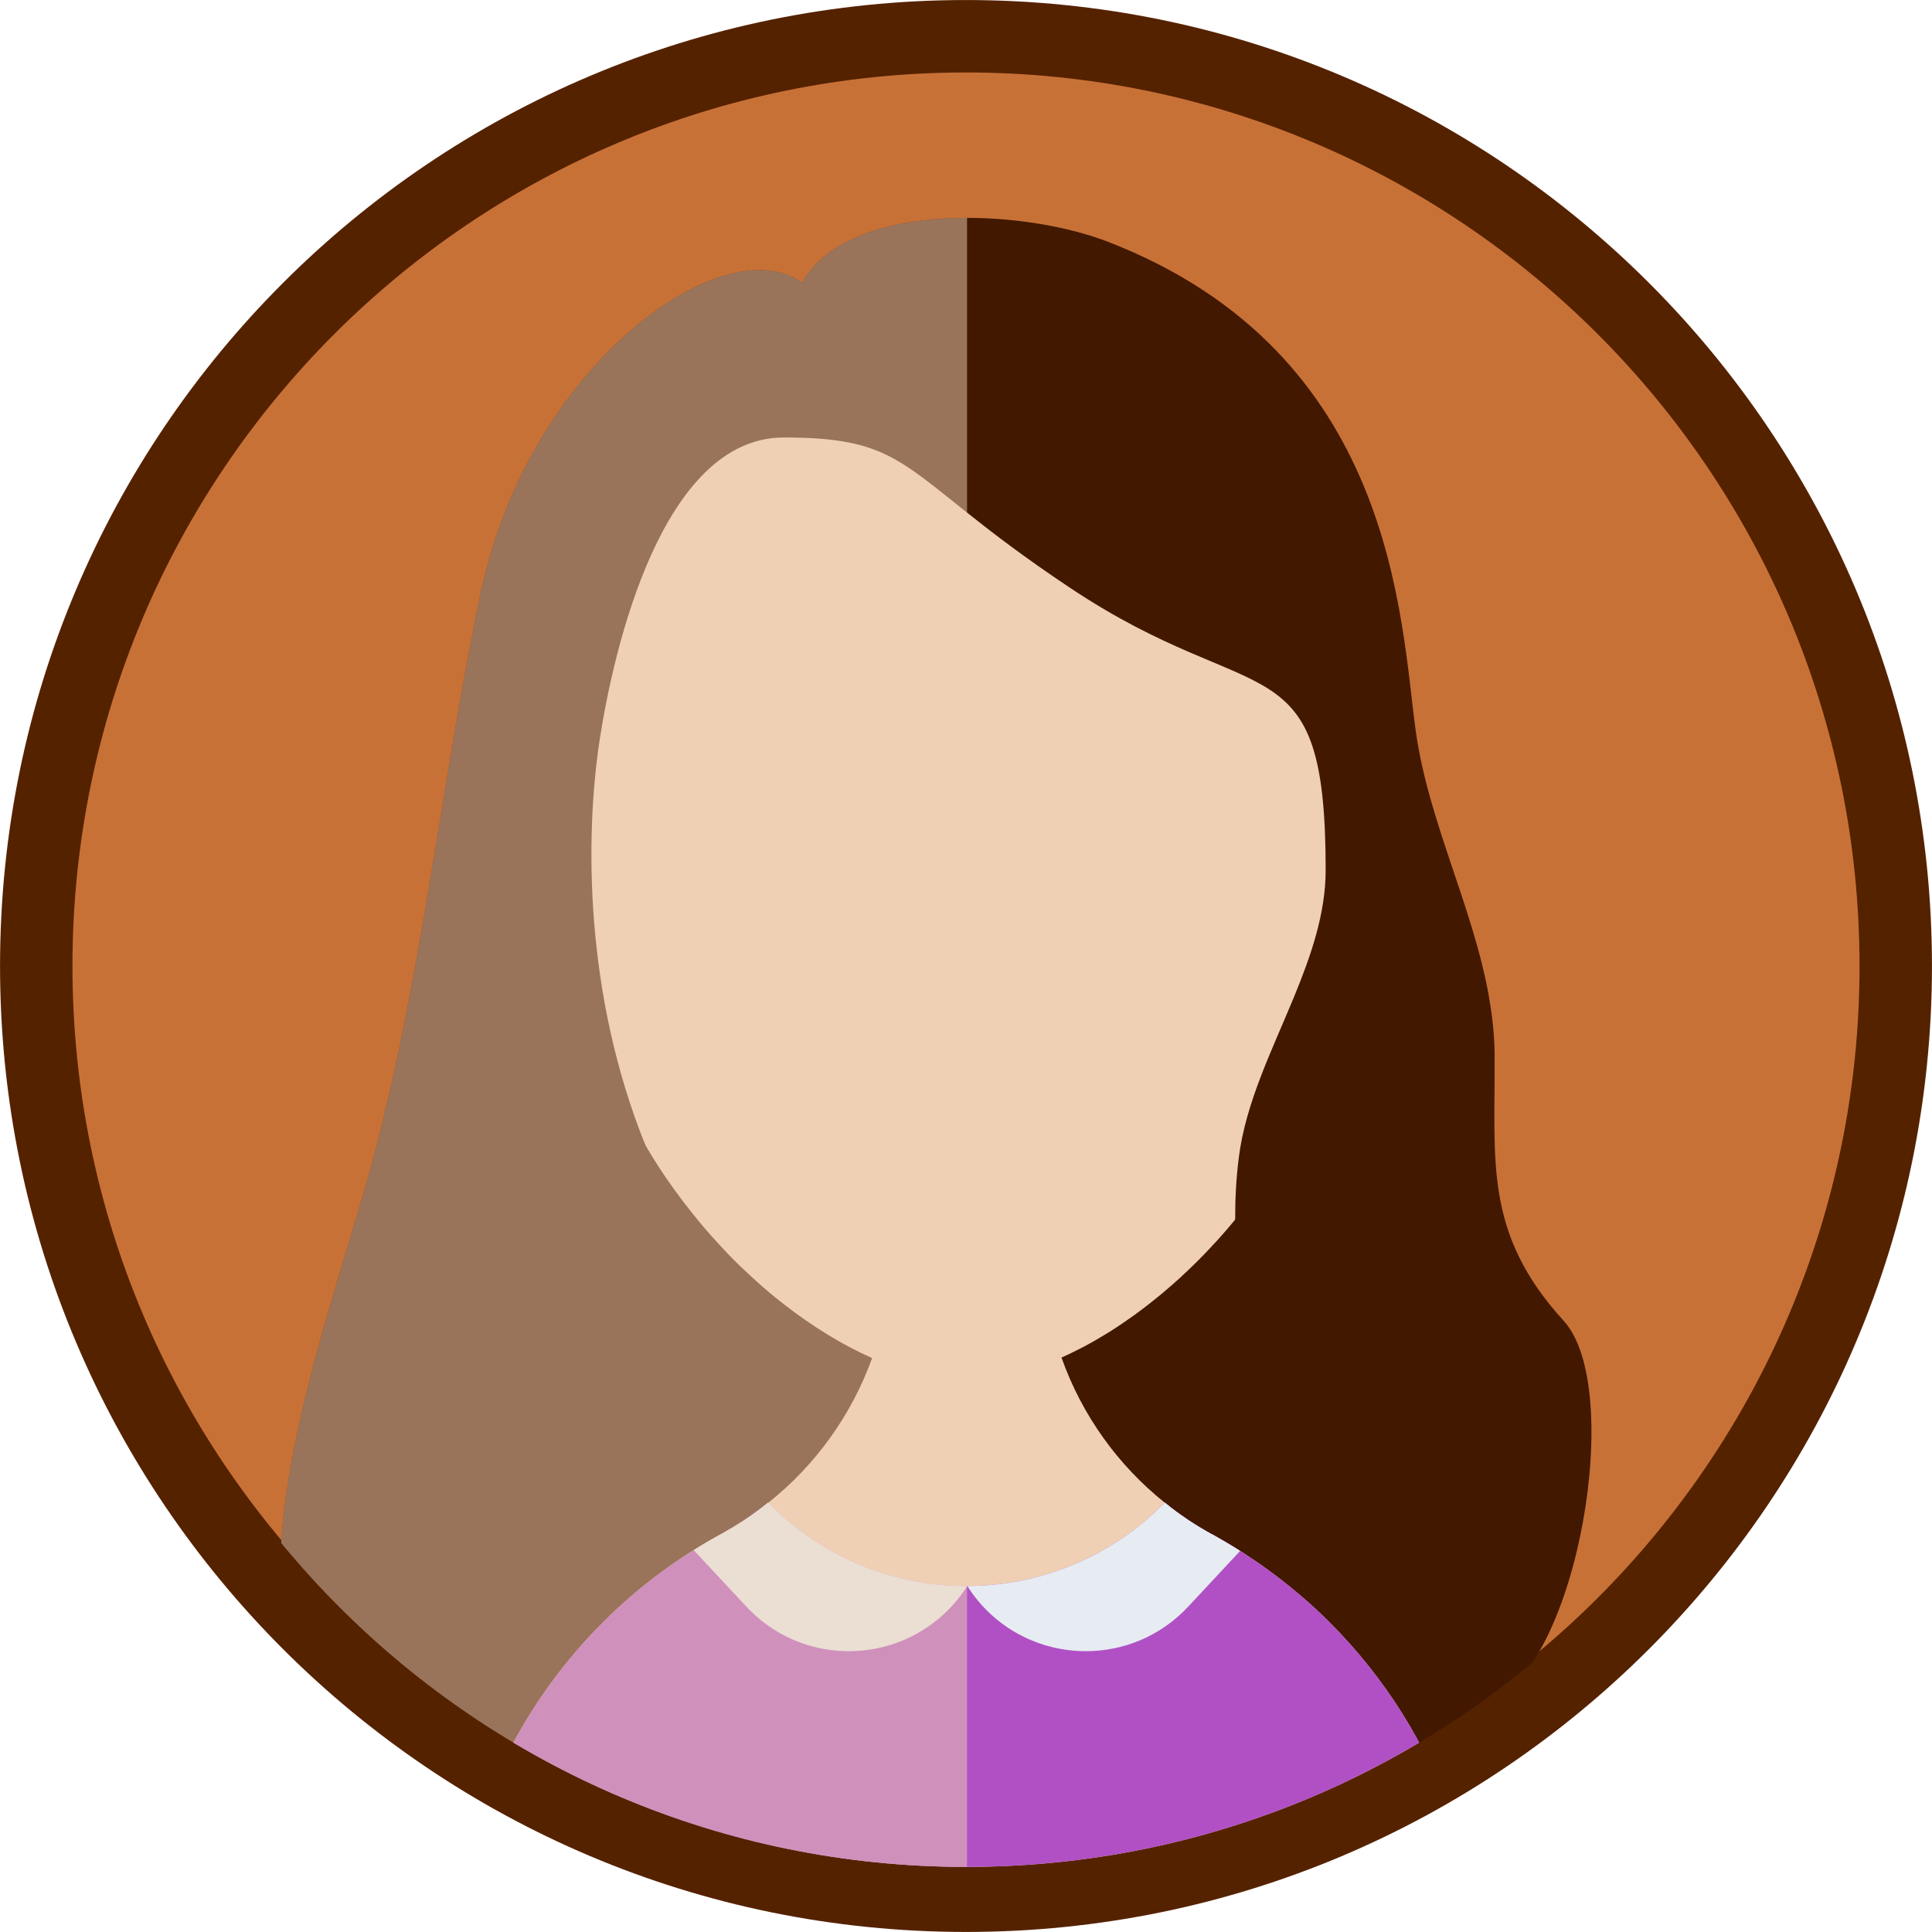
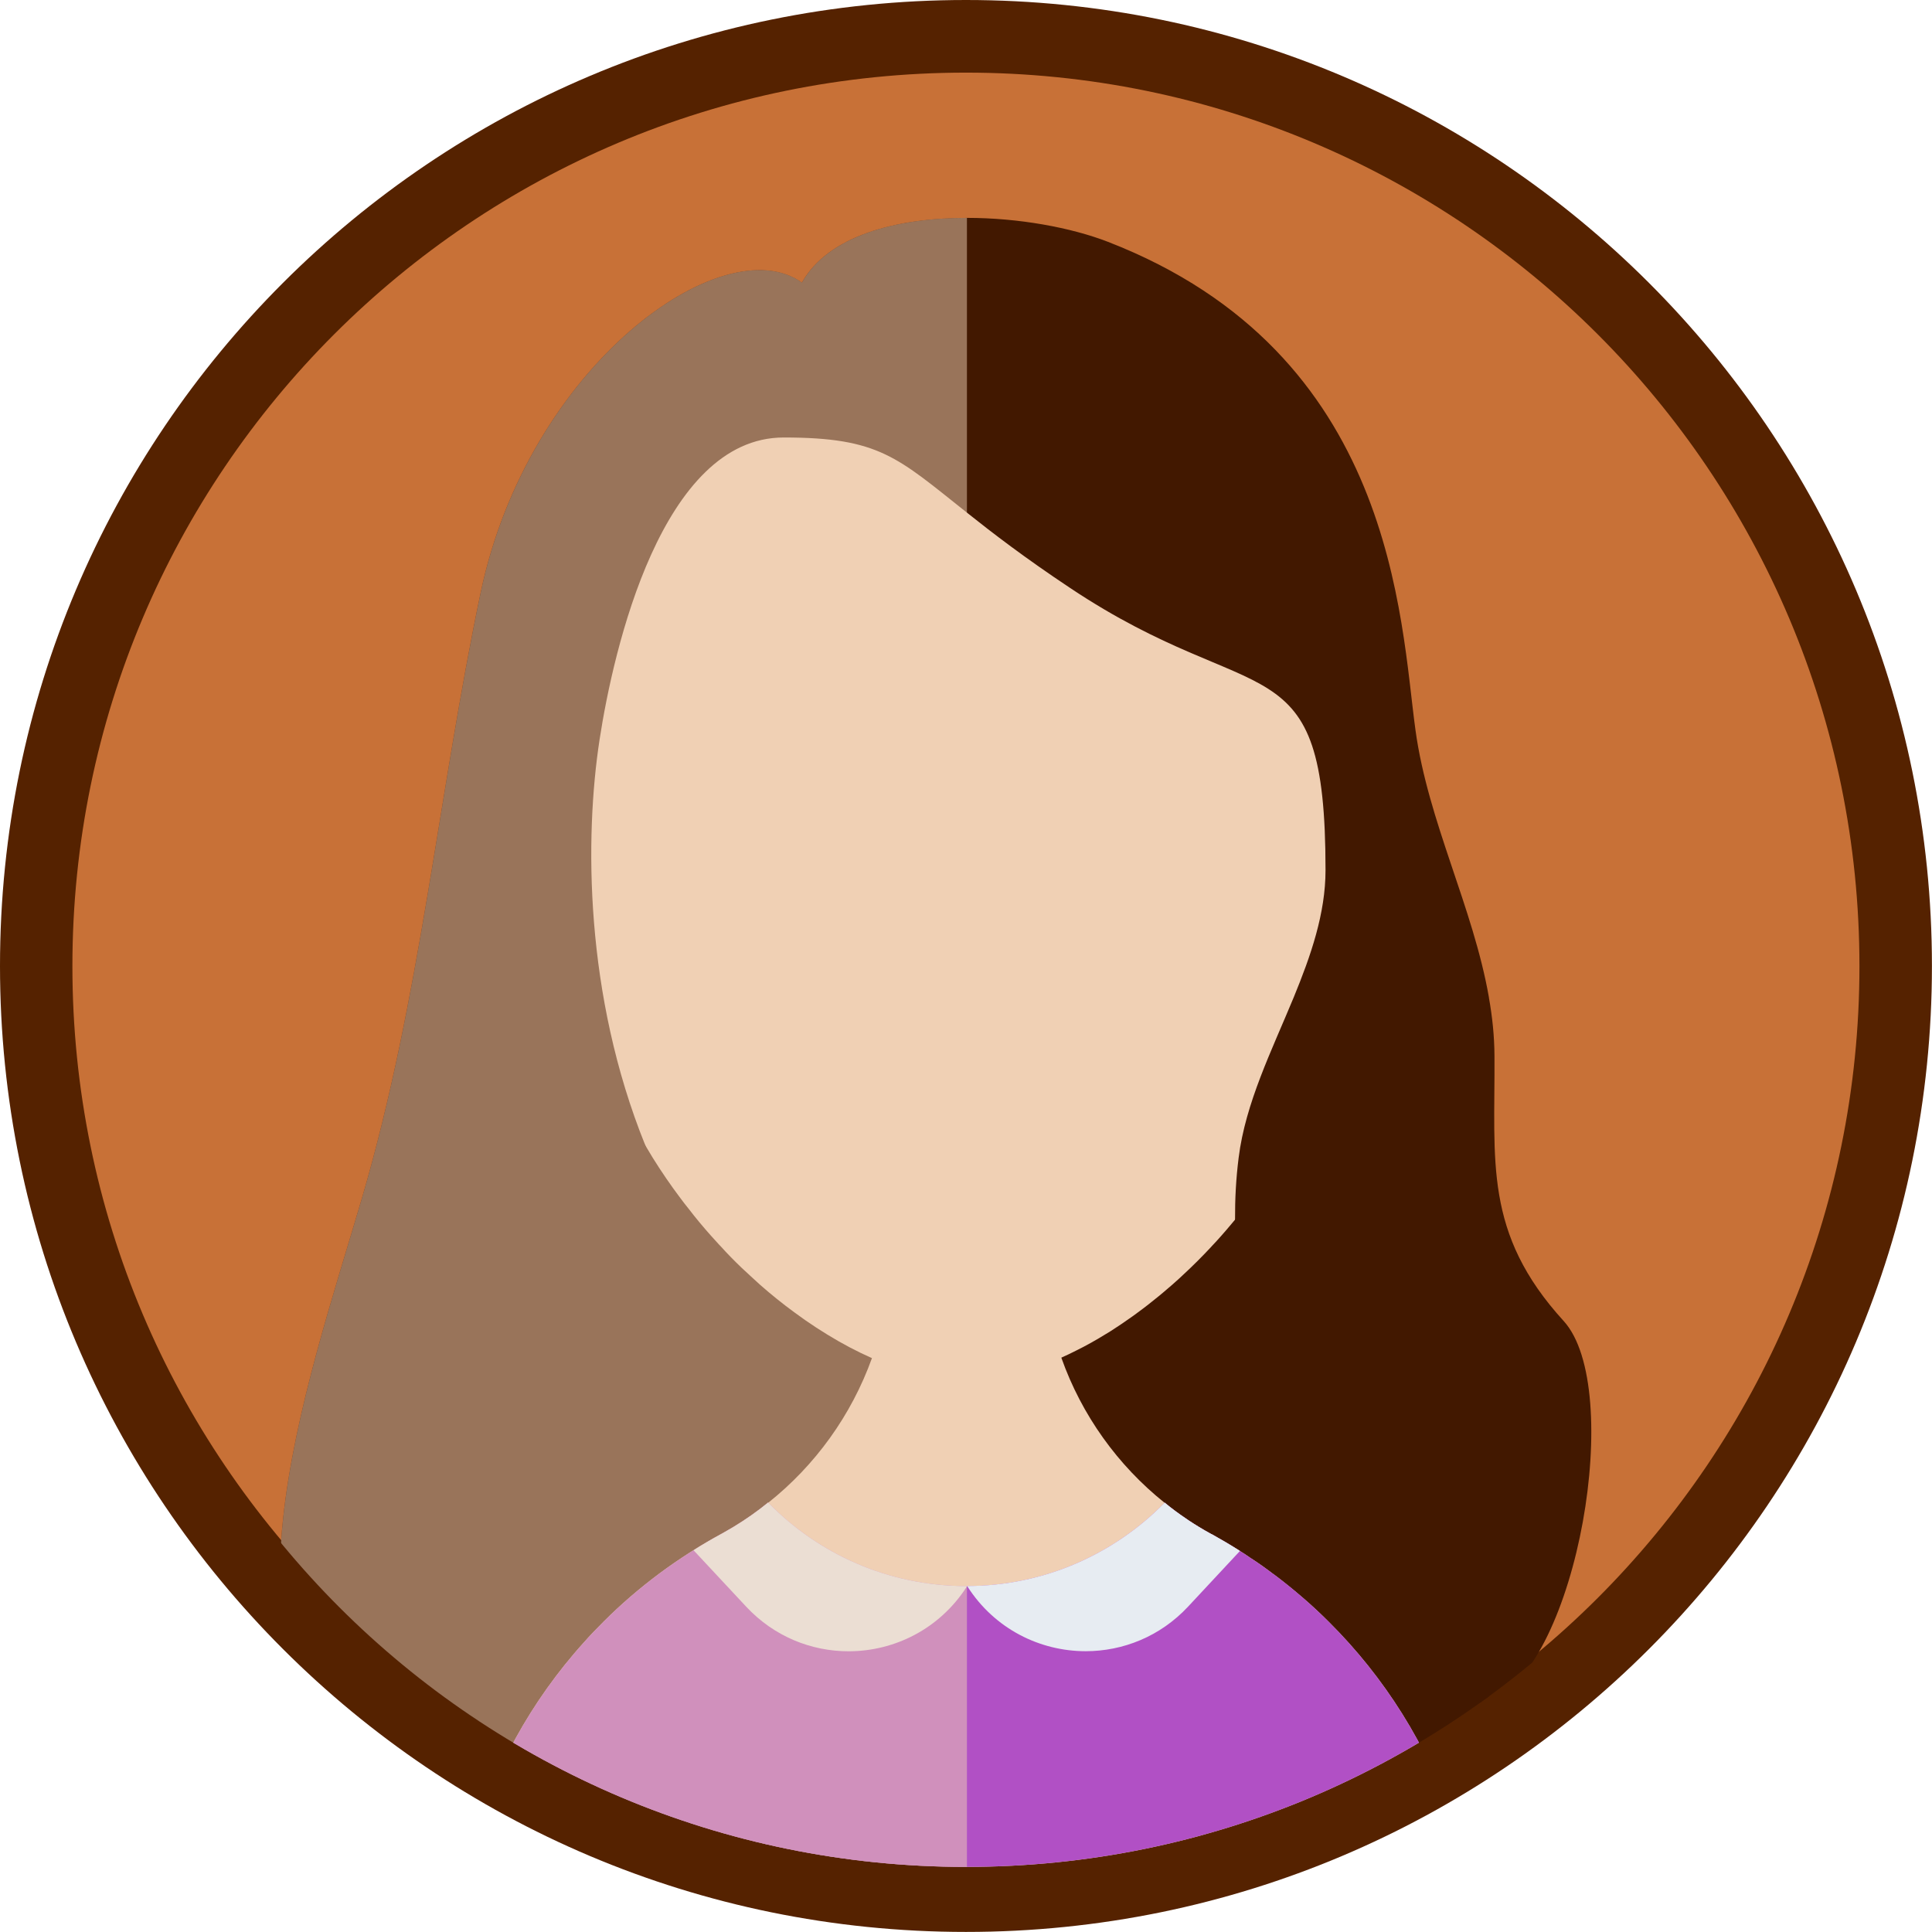
- <svg xmlns="http://www.w3.org/2000/svg" width="103.449" height="103.449" viewBox="0 0 27.371 27.371" version="1.1" id="svg8">
-   <defs id="defs2">
-     <clipPath id="clipPath4773" clipPathUnits="userSpaceOnUse">
-       <path id="path4771" d="m 305.925,416.681 c 0,-51.956 42.119,-94.074 94.075,-94.074 v 0 c 51.956,0 94.074,42.118 94.074,94.074 v 0 c 0,51.955 -42.118,94.074 -94.074,94.074 v 0 c -51.956,0 -94.075,-42.119 -94.075,-94.074" />
+ <svg xmlns="http://www.w3.org/2000/svg" width="103.45" height="103.45" version="1.1" viewBox="0 0 27.371 27.371">
+   <defs>
+     <clipPath id="clipPath4761">
+       <path d="m0 800h800v-800h-800z" />
    </clipPath>
-     <clipPath id="clipPath4981" clipPathUnits="userSpaceOnUse">
-       <path id="path4979" d="m 339.313,507.324 h 60.691 V 313.119 h -60.691 z" />
+     <clipPath id="clipPath4709">
+       <path d="m546.42 417.46c0-51.956 42.118-94.074 94.074-94.074 51.957 0 94.075 42.118 94.075 94.074 0 51.955-42.118 94.074-94.075 94.074-51.956 0-94.074-42.119-94.074-94.074" />
    </clipPath>
-     <clipPath id="clipPath4761" clipPathUnits="userSpaceOnUse">
-       <path id="path4759" d="M 0,800 H 800 V 0 H 0 Z" />
+     <clipPath id="clipPath4745">
+       <path d="m567.67 498.4h72.933v-187.62h-72.933z" />
    </clipPath>
-     <clipPath id="clipPath4709" clipPathUnits="userSpaceOnUse">
-       <path id="path4707" d="m 546.425,417.455 c 0,-51.956 42.118,-94.074 94.074,-94.074 v 0 c 51.957,0 94.075,42.118 94.075,94.074 v 0 c 0,51.955 -42.118,94.074 -94.075,94.074 v 0 c -51.956,0 -94.074,-42.119 -94.074,-94.074" />
-     </clipPath>
-     <clipPath id="clipPath4745" clipPathUnits="userSpaceOnUse">
-       <path id="path4743" d="M 567.667,498.398 H 640.6 V 310.773 h -72.933 z" />
-     </clipPath>
-     <clipPath id="clipPath4697" clipPathUnits="userSpaceOnUse">
-       <path id="path4695" d="M 0,800 H 800 V 0 H 0 Z" />
+     <clipPath id="clipPath4697">
+       <path d="m0 800h800v-800h-800z" />
    </clipPath>
  </defs>
-   <g id="layer1" transform="translate(-50.9485,-44.43362)">
-     <circle style="opacity:1;vector-effect:none;fill:#552200;fill-opacity:1;fill-rule:evenodd;stroke:none;stroke-width:0.426;stroke-linecap:butt;stroke-linejoin:miter;stroke-miterlimit:4;stroke-dasharray:none;stroke-dashoffset:0;stroke-opacity:1" id="path8518" cx="64.634" cy="58.119" r="13.685" />
-     <text xml:space="preserve" style="font-style:normal;font-variant:normal;font-weight:normal;font-stretch:normal;font-size:18.91px;line-height:1.25;font-family:'Arial Rounded MT Bold';-inkscape-font-specification:'Arial Rounded MT Bold, Normal';font-variant-ligatures:normal;font-variant-position:normal;font-variant-caps:normal;font-variant-numeric:normal;font-variant-alternates:normal;font-feature-settings:normal;text-indent:0;text-align:start;text-decoration:none;text-decoration-line:none;text-decoration-style:solid;text-decoration-color:#000000;letter-spacing:0px;word-spacing:0px;text-transform:none;writing-mode:lr-tb;direction:ltr;text-orientation:mixed;dominant-baseline:auto;baseline-shift:baseline;text-anchor:start;white-space:normal;shape-padding:0;opacity:1;vector-effect:none;fill:#4d4d4d;fill-opacity:1;stroke:none;stroke-width:0.473;stroke-linecap:butt;stroke-linejoin:miter;stroke-miterlimit:4;stroke-dasharray:none;stroke-dashoffset:0;stroke-opacity:1" x="68.421" y="131.293" id="text3995">
-       <tspan id="tspan3993" x="68.421" y="148.545" style="stroke-width:0.473" />
-     </text>
-     <g id="g4755" transform="matrix(0.1345602,0,0,-0.1345602,10.80988,114.1877)" style="fill:#c87137">
-       <g id="g4757" clip-path="url(#clipPath4761)" style="fill:#c87137">
-         <g id="g4763" transform="translate(494.0743,416.6808)" style="fill:#c87137">
-           <path d="m 0,0 c 0,-51.956 -42.118,-94.074 -94.074,-94.074 -51.956,0 -94.075,42.118 -94.075,94.074 0,51.956 42.119,94.074 94.075,94.074 C -42.118,94.074 0,51.956 0,0" style="fill:#c87137;fill-opacity:1;fill-rule:nonzero;stroke:none" id="path4765" />
+   <g transform="translate(-50.949 -44.434)">
+     <circle cx="64.634" cy="58.119" r="13.685" fill="#520" fill-rule="evenodd" />
+     <text x="68.421" y="131.293" dominant-baseline="auto" fill="#4d4d4d" font-family="'Arial Rounded MT Bold'" font-size="18.91px" letter-spacing="0px" word-spacing="0px" style="font-feature-settings:normal;font-variant-alternates:normal;font-variant-caps:normal;font-variant-ligatures:normal;font-variant-numeric:normal;font-variant-position:normal;line-height:1.25;shape-padding:0;text-decoration-color:#000000;text-decoration-line:none;text-decoration-style:solid;text-indent:0;text-orientation:mixed;text-transform:none;white-space:normal" xml:space="preserve" />
+     <g transform="matrix(.13456 0 0 -.13456 10.81 114.19)" fill="#c87137">
+       <g clip-path="url(#clipPath4761)" fill="#c87137">
+         <g transform="translate(494.07 416.68)" fill="#c87137">
+           <path d="m0 0c0-51.956-42.118-94.074-94.074-94.074s-94.075 42.118-94.075 94.074 42.119 94.074 94.075 94.074 94.074-42.118 94.074-94.074" fill="#c87137" />
        </g>
      </g>
    </g>
-     <g id="g4140" transform="matrix(0.4925326,0,0,0.4925326,67.19421,25.77425)">
-       <g transform="matrix(0.2710156,0,0,-0.2710156,-178.775,179.225)" id="g4691">
-         <g clip-path="url(#clipPath4697)" id="g4693">
-           <g transform="translate(734.5737,417.4549)" id="g4699" />
-         </g>
-       </g>
-       <g transform="matrix(0.2710156,0,0,-0.2710156,-178.775,179.225)" id="g4703">
-         <g clip-path="url(#clipPath4709)" id="g4705">
-           <g transform="translate(695.9857,413.7687)" id="g4711">
-             <path id="path4713" style="fill:#421800;fill-opacity:1;fill-rule:nonzero;stroke:none" d="m 0,0 v -87.412 l -110.761,1.885 V 1.885 Z" />
+     <g transform="matrix(.49253 0 0 .49253 67.194 25.774)">
+       <g transform="matrix(.27102 0 0 -.27102 -178.78 179.23)">
+         <g clip-path="url(#clipPath4697)" />
+         <g clip-path="url(#clipPath4709)">
+           <g transform="translate(695.99 413.77)">
+             <path d="m0 0v-87.412l-110.76 1.885v87.412z" fill="#421800" />
          </g>
-           <g transform="translate(682.3629,453.2524)" id="g4715">
-             <path id="path4717" style="fill:#f0d0b4;fill-opacity:1;fill-rule:nonzero;stroke:none" d="m 0,0 v -25.775 c 0,-0.453 -0.01,-0.905 -0.02,-1.358 -0.011,-0.37 -0.021,-0.729 -0.042,-1.1 -0.01,-0.329 -0.03,-0.658 -0.061,-0.987 -0.011,-0.236 -0.031,-0.473 -0.052,-0.709 -0.01,-0.144 -0.02,-0.278 -0.041,-0.422 -0.02,-0.257 -0.041,-0.524 -0.082,-0.781 -0.041,-0.493 -0.103,-0.977 -0.175,-1.47 -0.01,-0.124 -0.031,-0.247 -0.051,-0.37 -0.031,-0.247 -0.072,-0.494 -0.113,-0.741 v -0.03 c -0.062,-0.36 -0.124,-0.71 -0.185,-1.07 -0.093,-0.493 -0.185,-0.987 -0.288,-1.47 -0.011,-0.02 -0.011,-0.041 -0.021,-0.062 -0.01,-0.072 -0.02,-0.144 -0.041,-0.216 -0.01,-0.02 -0.01,-0.041 -0.021,-0.061 -0.051,-0.267 -0.113,-0.525 -0.174,-0.782 -0.021,-0.113 -0.041,-0.226 -0.083,-0.339 -0.03,-0.185 -0.082,-0.37 -0.123,-0.555 -0.031,-0.103 -0.051,-0.216 -0.092,-0.319 -0.021,-0.092 -0.052,-0.185 -0.072,-0.267 -0.216,-0.843 -0.463,-1.666 -0.72,-2.488 -0.124,-0.391 -0.247,-0.771 -0.381,-1.162 -0.01,-0.041 -0.03,-0.082 -0.041,-0.123 -0.123,-0.35 -0.246,-0.699 -0.37,-1.049 -0.041,-0.103 -0.082,-0.206 -0.123,-0.319 -0.124,-0.329 -0.247,-0.658 -0.381,-0.987 -0.154,-0.401 -0.318,-0.791 -0.483,-1.182 -0.144,-0.35 -0.298,-0.699 -0.452,-1.049 -0.021,-0.062 -0.052,-0.113 -0.072,-0.175 -0.175,-0.37 -0.339,-0.74 -0.514,-1.1 -0.175,-0.38 -0.36,-0.761 -0.555,-1.141 -0.371,-0.75 -0.772,-1.501 -1.173,-2.231 l -0.555,-0.987 c -1.583,-2.725 -3.341,-5.285 -5.253,-7.649 -0.258,-0.34 -0.525,-0.669 -0.802,-0.987 -0.381,-0.463 -0.772,-0.915 -1.162,-1.357 -0.329,-0.371 -0.669,-0.751 -1.018,-1.111 -0.01,-0.02 -0.021,-0.031 -0.041,-0.051 -0.987,-1.059 -1.995,-2.067 -3.023,-3.013 -0.206,-0.205 -0.421,-0.39 -0.637,-0.586 -0.35,-0.318 -0.7,-0.627 -1.059,-0.925 -0.278,-0.247 -0.566,-0.483 -0.854,-0.72 -0.74,-0.606 -1.48,-1.192 -2.231,-1.737 -0.308,-0.237 -0.627,-0.463 -0.946,-0.679 -0.514,-0.37 -1.038,-0.719 -1.562,-1.059 -0.288,-0.195 -0.586,-0.38 -0.885,-0.555 -1.048,-0.648 -2.107,-1.244 -3.156,-1.758 -0.257,-0.134 -0.514,-0.257 -0.771,-0.381 -0.257,-0.123 -0.524,-0.246 -0.802,-0.37 -0.339,-0.154 -0.679,-0.298 -1.018,-0.431 -0.134,-0.062 -0.267,-0.114 -0.401,-0.155 -0.401,-0.164 -0.812,-0.318 -1.213,-0.452 -0.504,-0.185 -1.018,-0.339 -1.522,-0.483 -0.349,-0.103 -0.709,-0.196 -1.059,-0.278 -0.02,-0.01 -0.041,-0.021 -0.072,-0.021 -0.349,-0.082 -0.699,-0.164 -1.048,-0.226 -0.093,-0.02 -0.185,-0.041 -0.278,-0.051 -0.288,-0.052 -0.576,-0.103 -0.864,-0.134 -0.411,-0.061 -0.822,-0.113 -1.233,-0.133 -0.144,-0.021 -0.278,-0.031 -0.422,-0.031 -0.329,-0.021 -0.648,-0.031 -0.966,-0.031 h -0.041 c -0.319,0 -0.638,0.01 -0.957,0.031 -0.123,0 -0.246,0.01 -0.37,0.031 -0.288,0.01 -0.586,0.041 -0.894,0.082 -0.062,0 -0.134,0.01 -0.196,0.02 -0.38,0.052 -0.76,0.113 -1.151,0.185 -0.329,0.052 -0.658,0.124 -0.997,0.206 -1.758,0.401 -3.568,1.008 -5.398,1.82 -1.563,0.689 -3.146,1.522 -4.719,2.488 -0.792,0.483 -1.584,0.997 -2.365,1.542 -0.391,0.278 -0.781,0.555 -1.172,0.843 -1.223,0.895 -2.437,1.871 -3.629,2.92 -0.329,0.298 -0.658,0.596 -0.987,0.905 -0.329,0.298 -0.658,0.607 -0.977,0.905 -0.761,0.73 -1.501,1.48 -2.211,2.272 -0.051,0.041 -0.092,0.093 -0.133,0.134 -0.298,0.318 -0.597,0.647 -0.895,0.987 -0.822,0.925 -1.624,1.881 -2.385,2.878 -0.298,0.36 -0.576,0.73 -0.853,1.1 -1.039,1.378 -2.026,2.818 -2.951,4.308 -0.247,0.401 -0.494,0.813 -0.73,1.214 -0.288,0.483 -0.565,0.976 -0.843,1.47 -1.028,1.85 -1.974,3.773 -2.797,5.757 -0.123,0.288 -0.246,0.576 -0.349,0.864 -0.165,0.37 -0.309,0.75 -0.442,1.121 -0.206,0.545 -0.401,1.089 -0.586,1.634 -0.185,0.545 -0.36,1.1 -0.535,1.656 -0.164,0.534 -0.319,1.069 -0.463,1.614 -0.164,0.576 -0.318,1.162 -0.452,1.758 -0.01,0.062 -0.031,0.123 -0.041,0.185 -0.195,0.822 -0.37,1.655 -0.524,2.498 -0.206,1.111 -0.371,2.242 -0.494,3.383 -0.051,0.36 -0.082,0.72 -0.113,1.079 -0.041,0.381 -0.072,0.751 -0.093,1.131 -0.051,0.689 -0.082,1.388 -0.102,2.087 -0.011,0.453 -0.021,0.905 -0.021,1.358 V 0 c 0,22.341 17.509,40.601 39.563,41.794 0.041,0.01 0.072,0.01 0.113,0.01 0.288,0.01 0.576,0.02 0.863,0.031 0.432,0.01 0.854,0.02 1.286,0.02 h 0.041 c 0.442,0 0.884,-0.01 1.326,-0.02 0.339,-0.011 0.679,-0.021 1.018,-0.041 h 0.031 c 2.354,-0.134 4.667,-0.463 6.898,-0.967 2.725,-0.617 5.347,-1.501 7.835,-2.622 3.393,-1.521 6.549,-3.475 9.387,-5.808 2.385,-1.954 4.554,-4.154 6.446,-6.581 C -3.403,18.794 -0.082,9.973 -0.01,0.37 0,0.247 0,0.123 0,0" />
+           <g transform="translate(682.36 453.25)">
+             <path d="m0 0v-25.775c0-0.453-0.01-0.905-0.02-1.358-0.011-0.37-0.021-0.729-0.042-1.1-0.01-0.329-0.03-0.658-0.061-0.987-0.011-0.236-0.031-0.473-0.052-0.709-0.01-0.144-0.02-0.278-0.041-0.422-0.02-0.257-0.041-0.524-0.082-0.781-0.041-0.493-0.103-0.977-0.175-1.47-0.01-0.124-0.031-0.247-0.051-0.37-0.031-0.247-0.072-0.494-0.113-0.741v-0.03c-0.062-0.36-0.124-0.71-0.185-1.07-0.093-0.493-0.185-0.987-0.288-1.47-0.011-0.02-0.011-0.041-0.021-0.062-0.01-0.072-0.02-0.144-0.041-0.216-0.01-0.02-0.01-0.041-0.021-0.061-0.051-0.267-0.113-0.525-0.174-0.782-0.021-0.113-0.041-0.226-0.083-0.339-0.03-0.185-0.082-0.37-0.123-0.555-0.031-0.103-0.051-0.216-0.092-0.319-0.021-0.092-0.052-0.185-0.072-0.267-0.216-0.843-0.463-1.666-0.72-2.488-0.124-0.391-0.247-0.771-0.381-1.162-0.01-0.041-0.03-0.082-0.041-0.123-0.123-0.35-0.246-0.699-0.37-1.049-0.041-0.103-0.082-0.206-0.123-0.319-0.124-0.329-0.247-0.658-0.381-0.987-0.154-0.401-0.318-0.791-0.483-1.182-0.144-0.35-0.298-0.699-0.452-1.049-0.021-0.062-0.052-0.113-0.072-0.175-0.175-0.37-0.339-0.74-0.514-1.1-0.175-0.38-0.36-0.761-0.555-1.141-0.371-0.75-0.772-1.501-1.173-2.231l-0.555-0.987c-1.583-2.725-3.341-5.285-5.253-7.649-0.258-0.34-0.525-0.669-0.802-0.987-0.381-0.463-0.772-0.915-1.162-1.357-0.329-0.371-0.669-0.751-1.018-1.111-0.01-0.02-0.021-0.031-0.041-0.051-0.987-1.059-1.995-2.067-3.023-3.013-0.206-0.205-0.421-0.39-0.637-0.586-0.35-0.318-0.7-0.627-1.059-0.925-0.278-0.247-0.566-0.483-0.854-0.72-0.74-0.606-1.48-1.192-2.231-1.737-0.308-0.237-0.627-0.463-0.946-0.679-0.514-0.37-1.038-0.719-1.562-1.059-0.288-0.195-0.586-0.38-0.885-0.555-1.048-0.648-2.107-1.244-3.156-1.758-0.257-0.134-0.514-0.257-0.771-0.381-0.257-0.123-0.524-0.246-0.802-0.37-0.339-0.154-0.679-0.298-1.018-0.431-0.134-0.062-0.267-0.114-0.401-0.155-0.401-0.164-0.812-0.318-1.213-0.452-0.504-0.185-1.018-0.339-1.522-0.483-0.349-0.103-0.709-0.196-1.059-0.278-0.02-0.01-0.041-0.021-0.072-0.021-0.349-0.082-0.699-0.164-1.048-0.226-0.093-0.02-0.185-0.041-0.278-0.051-0.288-0.052-0.576-0.103-0.864-0.134-0.411-0.061-0.822-0.113-1.233-0.133-0.144-0.021-0.278-0.031-0.422-0.031-0.329-0.021-0.648-0.031-0.966-0.031h-0.041c-0.319 0-0.638 0.01-0.957 0.031-0.123 0-0.246 0.01-0.37 0.031-0.288 0.01-0.586 0.041-0.894 0.082-0.062 0-0.134 0.01-0.196 0.02-0.38 0.052-0.76 0.113-1.151 0.185-0.329 0.052-0.658 0.124-0.997 0.206-1.758 0.401-3.568 1.008-5.398 1.82-1.563 0.689-3.146 1.522-4.719 2.488-0.792 0.483-1.584 0.997-2.365 1.542-0.391 0.278-0.781 0.555-1.172 0.843-1.223 0.895-2.437 1.871-3.629 2.92-0.329 0.298-0.658 0.596-0.987 0.905-0.329 0.298-0.658 0.607-0.977 0.905-0.761 0.73-1.501 1.48-2.211 2.272-0.051 0.041-0.092 0.093-0.133 0.134-0.298 0.318-0.597 0.647-0.895 0.987-0.822 0.925-1.624 1.881-2.385 2.878-0.298 0.36-0.576 0.73-0.853 1.1-1.039 1.378-2.026 2.818-2.951 4.308-0.247 0.401-0.494 0.813-0.73 1.214-0.288 0.483-0.565 0.976-0.843 1.47-1.028 1.85-1.974 3.773-2.797 5.757-0.123 0.288-0.246 0.576-0.349 0.864-0.165 0.37-0.309 0.75-0.442 1.121-0.206 0.545-0.401 1.089-0.586 1.634s-0.36 1.1-0.535 1.656c-0.164 0.534-0.319 1.069-0.463 1.614-0.164 0.576-0.318 1.162-0.452 1.758-0.01 0.062-0.031 0.123-0.041 0.185-0.195 0.822-0.37 1.655-0.524 2.498-0.206 1.111-0.371 2.242-0.494 3.383-0.051 0.36-0.082 0.72-0.113 1.079-0.041 0.381-0.072 0.751-0.093 1.131-0.051 0.689-0.082 1.388-0.102 2.087-0.011 0.453-0.021 0.905-0.021 1.358v25.775c0 22.341 17.509 40.601 39.563 41.794 0.041 0.01 0.072 0.01 0.113 0.01 0.288 0.01 0.576 0.02 0.863 0.031 0.432 0.01 0.854 0.02 1.286 0.02h0.041c0.442 0 0.884-0.01 1.326-0.02 0.339-0.011 0.679-0.021 1.018-0.041h0.031c2.354-0.134 4.667-0.463 6.898-0.967 2.725-0.617 5.347-1.501 7.835-2.622 3.393-1.521 6.549-3.475 9.387-5.808 2.385-1.954 4.554-4.154 6.446-6.581 5.511-7.022 8.832-15.843 8.904-25.446 0.01-0.123 0.01-0.247 0.01-0.37" fill="#f0d0b4" />
          </g>
-           <g transform="translate(695.0399,310.7838)" id="g4719">
-             <path id="path4721" style="fill:#f0d0b4;fill-opacity:1;fill-rule:nonzero;stroke:none" d="M 0,0 V -0.01 H -109.075 V 0 c 0,6.097 0.997,11.978 2.858,17.458 0.021,0.051 0.031,0.102 0.052,0.154 0.339,0.997 0.709,1.984 1.11,2.961 v 0.01 c 0.391,0.977 0.823,1.933 1.275,2.879 1.799,3.794 4.041,7.341 6.642,10.59 0.658,0.812 1.326,1.604 2.015,2.364 0.339,0.391 0.699,0.772 1.059,1.152 0.36,0.37 0.72,0.74 1.09,1.11 1.84,1.841 3.814,3.527 5.891,5.079 1.038,0.771 2.087,1.491 3.177,2.19 0.144,0.093 0.288,0.185 0.432,0.268 0.401,0.257 0.802,0.503 1.213,0.74 0.555,0.329 1.121,0.648 1.686,0.956 0.021,0.021 0.041,0.021 0.041,0.021 0.442,0.236 0.874,0.493 1.306,0.76 1.285,0.772 2.519,1.625 3.691,2.571 4.966,3.948 8.811,9.253 11.001,15.34 0.637,1.788 1.141,3.649 1.48,5.562 0.35,1.974 0.535,4.009 0.535,6.086 l 7.948,-0.041 h 0.133 l 8.04,-0.041 c 0,-2.036 0.175,-4.03 0.514,-5.973 0.329,-1.913 0.823,-3.763 1.45,-5.542 2.159,-6.107 5.994,-11.433 10.96,-15.402 0.74,-0.606 1.491,-1.161 2.282,-1.686 0.083,-0.061 0.155,-0.113 0.237,-0.164 0.37,-0.247 0.74,-0.494 1.131,-0.72 0.421,-0.257 0.853,-0.514 1.285,-0.75 0.072,-0.021 0.134,-0.052 0.185,-0.093 0.905,-0.504 1.799,-1.028 2.673,-1.573 0.072,-0.041 0.134,-0.082 0.206,-0.134 0.349,-0.216 0.709,-0.442 1.049,-0.689 0.853,-0.544 1.686,-1.141 2.498,-1.758 0,-0.01 0.01,-0.01 0.01,-0.01 h 0.01 c 1.039,-0.771 2.046,-1.594 3.033,-2.437 0.987,-0.843 1.933,-1.727 2.848,-2.642 C -10.127,32.725 -5.573,25.508 -2.858,17.458 -1.008,11.978 0,6.107 0,0" />
+           <g transform="translate(695.04 310.78)">
+             <path d="m0 0v-0.01h-109.08v0.01c0 6.097 0.997 11.978 2.858 17.458 0.021 0.051 0.031 0.102 0.052 0.154 0.339 0.997 0.709 1.984 1.11 2.961v0.01c0.391 0.977 0.823 1.933 1.275 2.879 1.799 3.794 4.041 7.341 6.642 10.59 0.658 0.812 1.326 1.604 2.015 2.364 0.339 0.391 0.699 0.772 1.059 1.152 0.36 0.37 0.72 0.74 1.09 1.11 1.84 1.841 3.814 3.527 5.891 5.079 1.038 0.771 2.087 1.491 3.177 2.19 0.144 0.093 0.288 0.185 0.432 0.268 0.401 0.257 0.802 0.503 1.213 0.74 0.555 0.329 1.121 0.648 1.686 0.956 0.021 0.021 0.041 0.021 0.041 0.021 0.442 0.236 0.874 0.493 1.306 0.76 1.285 0.772 2.519 1.625 3.691 2.571 4.966 3.948 8.811 9.253 11.001 15.34 0.637 1.788 1.141 3.649 1.48 5.562 0.35 1.974 0.535 4.009 0.535 6.086l7.948-0.041h0.133l8.04-0.041c0-2.036 0.175-4.03 0.514-5.973 0.329-1.913 0.823-3.763 1.45-5.542 2.159-6.107 5.994-11.433 10.96-15.402 0.74-0.606 1.491-1.161 2.282-1.686 0.083-0.061 0.155-0.113 0.237-0.164 0.37-0.247 0.74-0.494 1.131-0.72 0.421-0.257 0.853-0.514 1.285-0.75 0.072-0.021 0.134-0.052 0.185-0.093 0.905-0.504 1.799-1.028 2.673-1.573 0.072-0.041 0.134-0.082 0.206-0.134 0.349-0.216 0.709-0.442 1.049-0.689 0.853-0.544 1.686-1.141 2.498-1.758 0-0.01 0.01-0.01 0.01-0.01h0.01c1.039-0.771 2.046-1.594 3.033-2.437s1.933-1.727 2.848-2.642c5.902-5.871 10.456-13.088 13.171-21.138 1.85-5.48 2.858-11.351 2.858-17.458" fill="#f0d0b4" />
+             <path d="m0 0h-109.08c0 6.097 0.997 11.978 2.858 17.458 0.021 0.051 0.031 0.102 0.052 0.154 0.339 0.997 0.709 1.984 1.11 2.961v0.01c0.391 0.977 0.823 1.933 1.275 2.879 1.799 3.794 4.041 7.341 6.642 10.59 0.658 0.812 1.326 1.604 2.015 2.364 0.339 0.391 0.699 0.772 1.059 1.152 0.36 0.37 0.72 0.74 1.09 1.11 1.84 1.841 3.814 3.527 5.891 5.079 1.038 0.771 2.087 1.491 3.177 2.19 0.144 0.093 0.288 0.185 0.432 0.268 0.401 0.257 0.802 0.503 1.213 0.74 0.555 0.339 1.121 0.658 1.686 0.966 0.021 0.021 0.041 0.011 0.041 0.011v0.01c0.442 0.247 0.874 0.493 1.306 0.75 1.285 0.782 2.519 1.645 3.67 2.591 0.011-0.01 0.011-0.01 0.021-0.02 5.326-5.449 12.739-8.832 20.964-8.853h0.133c8.205 0.011 15.628 3.404 20.964 8.842l0.01 0.011c0.73-0.607 1.491-1.172 2.272-1.697 0.083-0.061 0.155-0.113 0.237-0.164 0.37-0.247 0.75-0.483 1.131-0.72 0.421-0.257 0.853-0.504 1.285-0.74 0.072-0.021 0.123-0.062 0.185-0.093 0.905-0.503 1.799-1.028 2.673-1.583 0.072-0.041 0.134-0.082 0.206-0.134 0.349-0.216 0.709-0.442 1.049-0.689 0.853-0.544 1.686-1.141 2.498-1.758h0.02c1.039-0.781 2.057-1.593 3.033-2.447 0.987-0.843 1.933-1.727 2.848-2.642 5.902-5.871 10.456-13.088 13.171-21.138 1.85-5.48 2.858-11.351 2.858-17.458" fill="#b150c5" />
          </g>
-           <g transform="translate(695.0399,310.7838)" id="g4723">
-             <path id="path4725" style="fill:#b150c5;fill-opacity:1;fill-rule:nonzero;stroke:none" d="m 0,0 h -109.075 c 0,6.097 0.997,11.978 2.858,17.458 0.021,0.051 0.031,0.102 0.052,0.154 0.339,0.997 0.709,1.984 1.11,2.961 v 0.01 c 0.391,0.977 0.823,1.933 1.275,2.879 1.799,3.794 4.041,7.341 6.642,10.59 0.658,0.812 1.326,1.604 2.015,2.364 0.339,0.391 0.699,0.772 1.059,1.152 0.36,0.37 0.72,0.74 1.09,1.11 1.84,1.841 3.814,3.527 5.891,5.079 1.038,0.771 2.087,1.491 3.177,2.19 0.144,0.093 0.288,0.185 0.432,0.268 0.401,0.257 0.802,0.503 1.213,0.74 0.555,0.339 1.121,0.658 1.686,0.966 0.021,0.021 0.041,0.011 0.041,0.011 v 0.01 c 0.442,0.247 0.874,0.493 1.306,0.75 1.285,0.782 2.519,1.645 3.67,2.591 0.011,-0.01 0.011,-0.01 0.021,-0.02 5.326,-5.449 12.739,-8.832 20.964,-8.853 h 0.133 c 8.205,0.011 15.628,3.404 20.964,8.842 l 0.01,0.011 c 0.73,-0.607 1.491,-1.172 2.272,-1.697 0.083,-0.061 0.155,-0.113 0.237,-0.164 0.37,-0.247 0.75,-0.483 1.131,-0.72 0.421,-0.257 0.853,-0.504 1.285,-0.74 0.072,-0.021 0.123,-0.062 0.185,-0.093 0.905,-0.503 1.799,-1.028 2.673,-1.583 0.072,-0.041 0.134,-0.082 0.206,-0.134 0.349,-0.216 0.709,-0.442 1.049,-0.689 0.853,-0.544 1.686,-1.141 2.498,-1.758 h 0.02 c 1.039,-0.781 2.057,-1.593 3.033,-2.447 0.987,-0.843 1.933,-1.727 2.848,-2.642 C -10.127,32.725 -5.573,25.508 -2.858,17.458 -1.008,11.978 0,6.107 0,0" />
+           <g transform="translate(696.22 340.95)">
+             <path d="m0 0c-0.072-0.031-0.154-0.062-0.237-0.072-5.407-1.408-26.731 24.288-26.947 51.225-0.01 2.169 0.103 4.349 0.381 6.539 0.719 5.809 3.516 11.392 5.839 17.016 1.83 4.451 3.383 8.914 3.383 13.52 0 24.675-7.156 16.635-27.112 29.949-4.822 3.208-8.246 5.84-10.929 7.978-7.413 5.881-9.294 7.989-19.463 7.989-12.934 0-18.074-22.465-19.544-32.067-1.584-10.333-1.604-27.082 4.842-43.028 4.995-12.357 4.997-24.469-4.842-37.928-3.692-5.048-9.346-22.105-16.368-27.605-2.19-1.717-4.504-2.314-6.94-1.07-19.185 9.819-7.639 41.332-1.882 61.061 6.2 21.231 8.071 42.75 12.574 64.187 5.079 24.141 25.745 38.853 34.093 32.89 2.786 4.997 10.076 6.868 17.53 6.868 5.459 0 11.022-1.018 14.97-2.55 30.484-11.834 30.998-40.087 32.622-51.838 1.337-9.706 6.118-18.774 7.793-28.356v-0.031c0.36-2.015 0.576-4.072 0.587-6.149 0.072-11.216-1.183-18.804 7.34-28.15 6.467-7.084 1.522-36.338-7.69-40.378" fill="#421800" />
          </g>
-           <g transform="translate(696.2222,340.946)" id="g4727">
-             <path id="path4729" style="fill:#421800;fill-opacity:1;fill-rule:nonzero;stroke:none" d="m 0,0 c -0.072,-0.031 -0.154,-0.062 -0.237,-0.072 -5.407,-1.408 -26.731,24.288 -26.947,51.225 -0.01,2.169 0.103,4.349 0.381,6.539 0.719,5.809 3.516,11.392 5.839,17.016 1.83,4.451 3.383,8.914 3.383,13.52 0,24.675 -7.156,16.635 -27.112,29.949 -4.822,3.208 -8.246,5.84 -10.929,7.978 -7.413,5.881 -9.294,7.989 -19.463,7.989 -12.934,0 -18.074,-22.465 -19.544,-32.067 -1.584,-10.333 -1.604,-27.082 4.842,-43.028 4.995,-12.357 4.997,-24.469 -4.842,-37.928 -3.692,-5.048 -9.346,-22.105 -16.368,-27.605 -2.19,-1.717 -4.504,-2.314 -6.94,-1.07 -19.185,9.819 -7.639,41.332 -1.882,61.061 6.2,21.231 8.071,42.75 12.574,64.187 5.079,24.141 25.745,38.853 34.093,32.89 2.786,4.997 10.076,6.868 17.53,6.868 5.459,0 11.022,-1.018 14.97,-2.55 30.484,-11.834 30.998,-40.087 32.622,-51.838 1.337,-9.706 6.118,-18.774 7.793,-28.356 V 74.677 C 0.123,72.662 0.339,70.605 0.35,68.528 0.422,57.312 -0.833,49.724 7.69,40.378 14.157,33.294 9.212,4.04 0,0" />
+           <g transform="translate(640.6 353.19)">
+             <path d="m0 0-0.031-0.051-0.01-0.021c-2.899-4.503-7.701-6.847-12.543-6.847-3.938 0-7.896 1.552-10.868 4.739l-5.582 5.984c0.945 0.607 1.912 1.172 2.899 1.707 0.02 0.02 0.041 0.01 0.041 0.01v0.01c0.442 0.247 0.874 0.494 1.306 0.751 1.285 0.781 2.519 1.645 3.67 2.591 0.01-0.011 0.01-0.011 0.021-0.021 5.325-5.449 12.738-8.831 20.963-8.852z" fill="#e7ecf2" />
          </g>
-           <g transform="translate(640.6001,353.1943)" id="g4731">
-             <path id="path4733" style="fill:#e7ecf2;fill-opacity:1;fill-rule:nonzero;stroke:none" d="m 0,0 -0.031,-0.051 -0.01,-0.021 c -2.899,-4.503 -7.701,-6.847 -12.543,-6.847 -3.938,0 -7.896,1.552 -10.868,4.739 l -5.582,5.984 c 0.945,0.607 1.912,1.172 2.899,1.707 0.02,0.02 0.041,0.01 0.041,0.01 v 0.01 c 0.442,0.247 0.874,0.494 1.306,0.751 1.285,0.781 2.519,1.645 3.67,2.591 0.01,-0.011 0.01,-0.011 0.021,-0.021 C -15.772,3.403 -8.359,0.021 -0.134,0 Z" />
+           <g transform="translate(669.56 356.92)">
+             <path d="m0 0-5.5-5.901c-2.972-3.188-6.93-4.74-10.878-4.74-4.832 0-9.644 2.344-12.533 6.847l-0.01 0.021-0.041 0.051c8.204 0.01 15.627 3.403 20.963 8.842l0.011 0.01c0.729-0.606 1.49-1.172 2.272-1.696 0.082-0.062 0.154-0.113 0.236-0.165 0.37-0.246 0.751-0.483 1.131-0.719 0.422-0.257 0.853-0.504 1.285-0.74 0.072-0.021 0.124-0.062 0.185-0.093 0.905-0.504 1.8-1.028 2.673-1.583 0.072-0.042 0.134-0.083 0.206-0.134" fill="#e7ecf2" />
          </g>
-           <g transform="translate(669.5626,356.9162)" id="g4735">
-             <path id="path4737" style="fill:#e7ecf2;fill-opacity:1;fill-rule:nonzero;stroke:none" d="m 0,0 -5.5,-5.901 c -2.972,-3.188 -6.93,-4.74 -10.878,-4.74 -4.832,0 -9.644,2.344 -12.533,6.847 l -0.01,0.021 -0.041,0.051 c 8.204,0.01 15.627,3.403 20.963,8.842 l 0.011,0.01 C -7.259,4.524 -6.498,3.958 -5.716,3.434 -5.634,3.372 -5.562,3.321 -5.48,3.269 -5.11,3.023 -4.729,2.786 -4.349,2.55 -3.927,2.293 -3.496,2.046 -3.064,1.81 -2.992,1.789 -2.94,1.748 -2.879,1.717 -1.974,1.213 -1.079,0.689 -0.206,0.134 -0.134,0.092 -0.072,0.051 0,0" />
-           </g>
-           <g id="g4739">
-             <g id="g4741" />
-             <g id="g4753">
-               <g style="opacity:0.5" id="g4751" clip-path="url(#clipPath4745)">
-                 <g id="g4749" transform="translate(640.6001,498.3979)">
-                   <path id="path4747" style="fill:#f0d0b4;fill-opacity:1;fill-rule:nonzero;stroke:none" d="m 0,0 v -187.624 h -54.635 v 0.01 c 0,6.097 0.997,11.978 2.858,17.458 h -3.598 v 6.22 c -2.19,-1.717 -4.504,-2.313 -6.94,-1.069 -19.185,9.818 -7.639,41.331 -1.882,61.061 6.2,21.23 8.071,42.749 12.574,64.186 5.079,24.141 25.745,38.853 34.093,32.89 C -14.744,-1.871 -7.454,0 0,0" />
-                 </g>
-               </g>
+           <g clip-path="url(#clipPath4745)" opacity=".5">
+             <g transform="translate(640.6 498.4)">
+               <path d="m0 0v-187.62h-54.635v0.01c0 6.097 0.997 11.978 2.858 17.458h-3.598v6.22c-2.19-1.717-4.504-2.313-6.94-1.069-19.185 9.818-7.639 41.331-1.882 61.061 6.2 21.23 8.071 42.749 12.574 64.186 5.079 24.141 25.745 38.853 34.093 32.89 2.786 4.997 10.076 6.868 17.53 6.868" fill="#f0d0b4" />
            </g>
          </g>
        </g>
      </g>
    </g>
  </g>
</svg>
